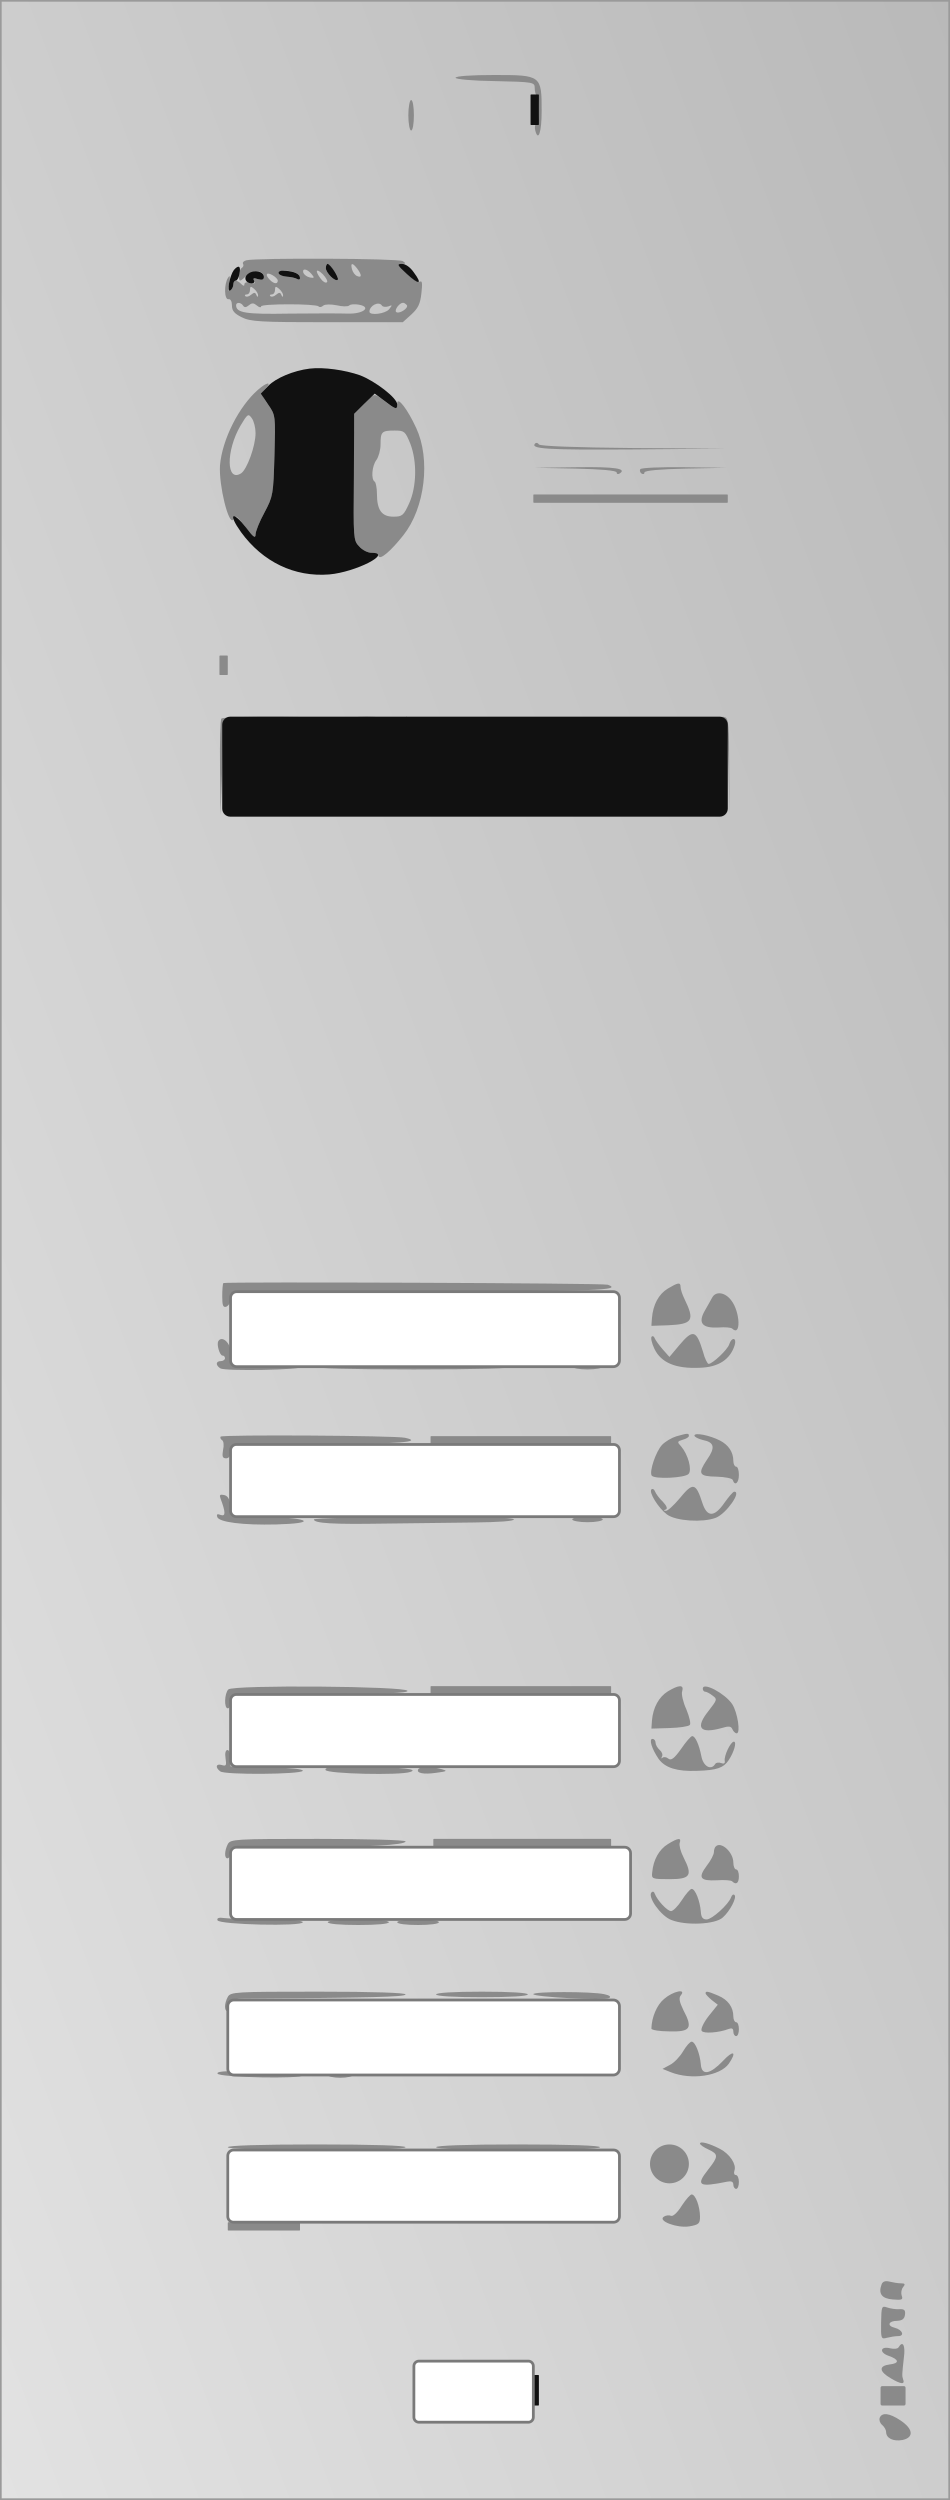
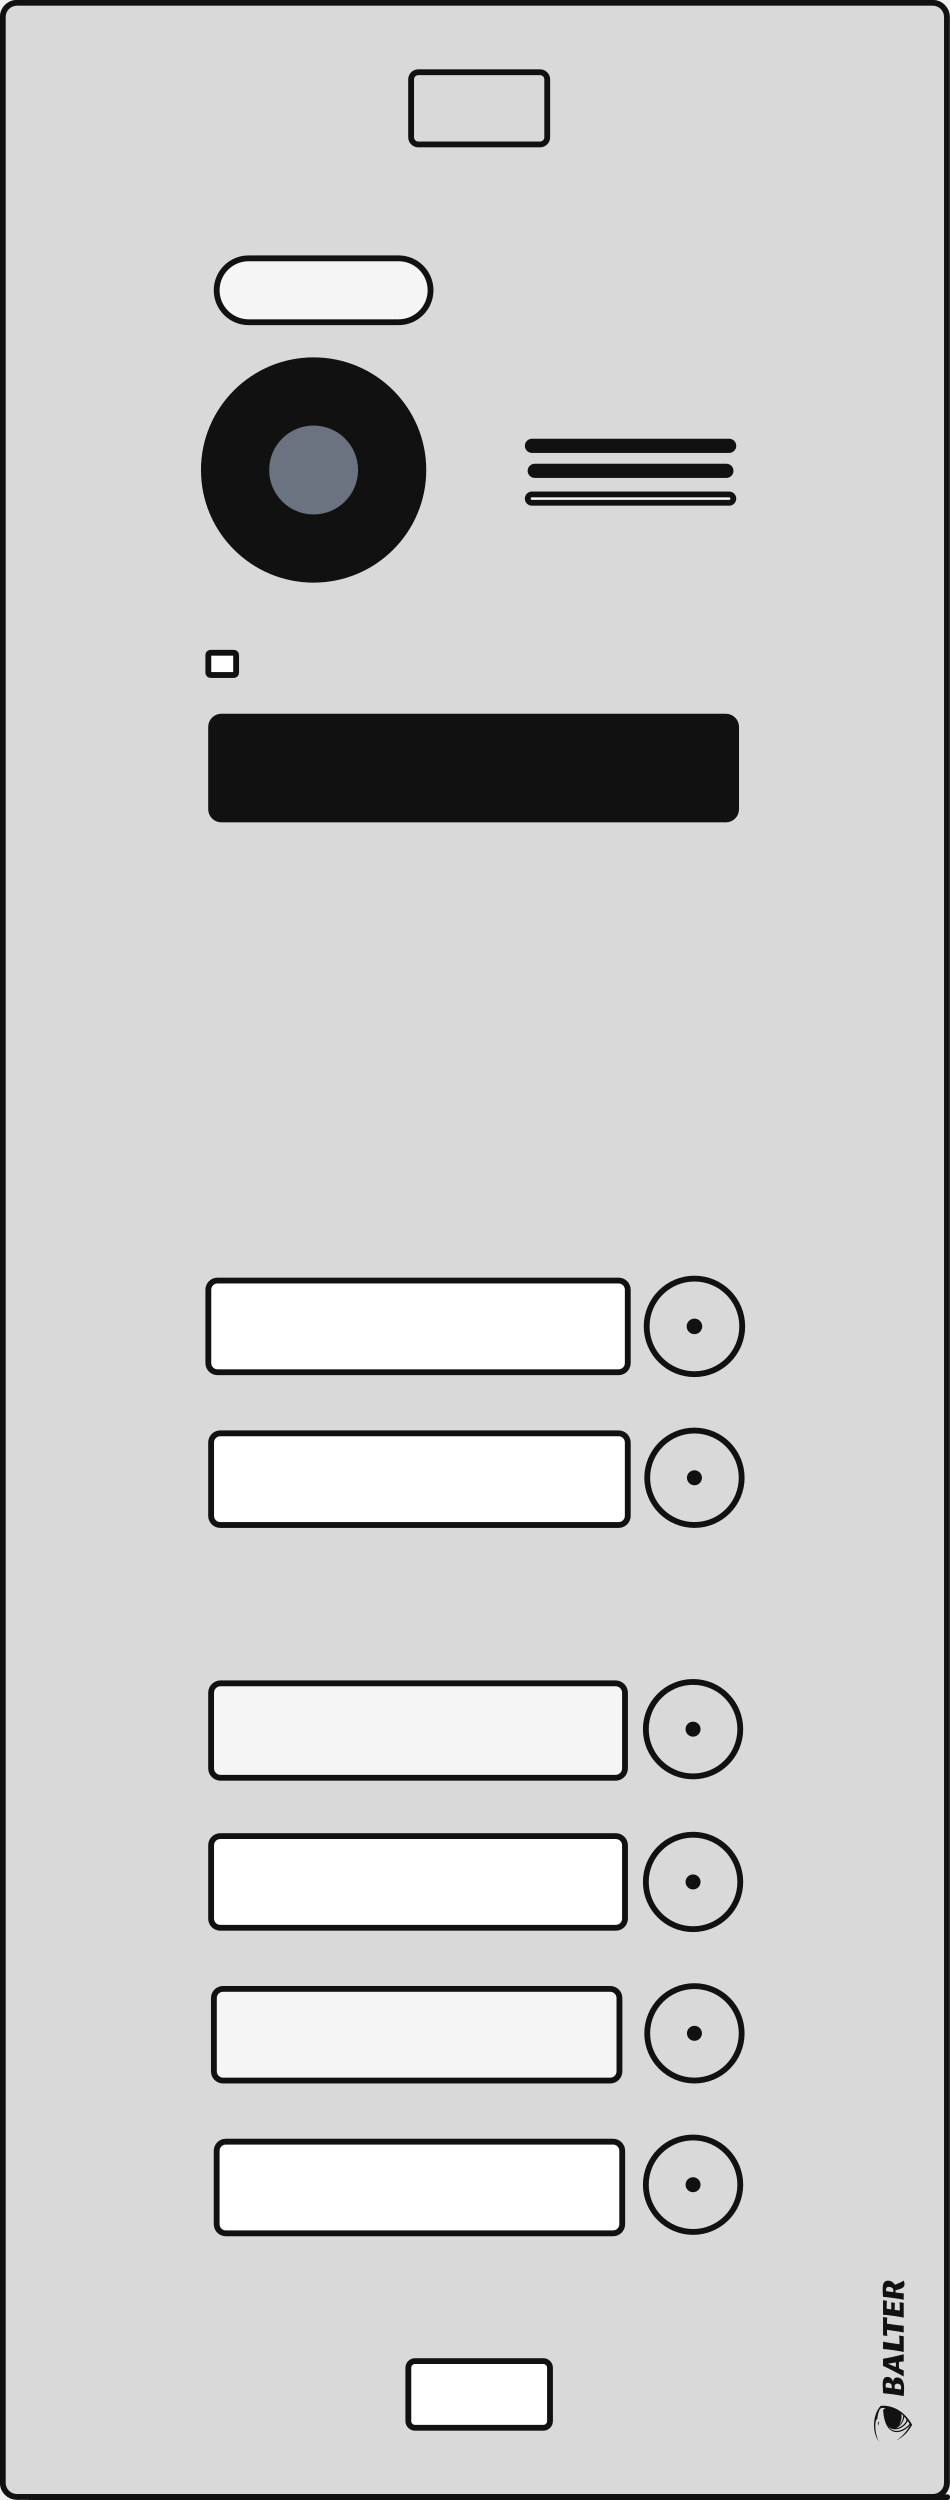
- <svg xmlns="http://www.w3.org/2000/svg" viewBox="0 0 342 900" width="342" height="900" role="img" aria-label="EVO-HD-6FAM · Video-Türstation, 6 Klingeltaster (Illustration)">
-   <defs>
-     <linearGradient id="steel" x1="0" y1="0" x2="1" y2="1">
-       <stop offset="0" stop-color="#e2e2e2" />
-       <stop offset=".5" stop-color="#cdcdcd" />
-       <stop offset="1" stop-color="#b9b9b9" />
-     </linearGradient>
-     <linearGradient id="white" x1="0" y1="0" x2="0" y2="1">
-       <stop offset="0" stop-color="#ffffff" />
-       <stop offset="1" stop-color="#f0f0f0" />
-     </linearGradient>
-     <linearGradient id="black" x1="0" y1="0" x2="1" y2="1">
-       <stop offset="0" stop-color="#2e2e2e" />
-       <stop offset="1" stop-color="#161616" />
-     </linearGradient>
-   </defs>
-   <path transform="translate(0,900) scale(0.1,-0.1)" d="M0 4500 l0 -4500 1710 0 1710 0 0 4500 0 4500 -1710 0 -1710 0 0 -4500z" fill="url(#steel)" fill-rule="evenodd" stroke="#9a9a9a" stroke-width="1.2" vector-effect="non-scaling-stroke" />
-   <rect x="192" y="178" width="70" height="3" rx="0.2" fill="#8a8a8a" />
-   <rect x="79" y="236" width="3" height="7" rx="0.2" fill="#8a8a8a" />
-   <rect x="155" y="517" width="65" height="3" rx="0.2" fill="#8a8a8a" />
-   <rect x="155" y="607" width="65" height="3" rx="0.2" fill="#8a8a8a" />
-   <rect x="156" y="662" width="64" height="3" rx="0.2" fill="#8a8a8a" />
-   <ellipse cx="241.0" cy="779.0" rx="7.0" ry="7.0" fill="#8a8a8a" />
-   <rect x="82" y="800" width="26" height="3" rx="0.2" fill="#8a8a8a" />
-   <rect x="317" y="859" width="9" height="7" rx="0.6" fill="#8a8a8a" />
-   <path transform="translate(0,900) scale(0.1,-0.1)" d="M1640 8720 c0 -5 59 -11 143 -12 138 -3 142 -4 142 -25 0 -11 3 -25 8 -29 10 -10 9 -92 -2 -98 -5 -3 -7 -15 -4 -26 11 -42 23 -5 23 71 0 128 -2 129 -171 129 -83 0 -139 -4 -139 -10z M1470 8585 c0 -30 5 -55 10 -55 6 0 10 25 10 55 0 30 -4 55 -10 55 -5 0 -10 -25 -10 -55z M887 8063 c-9 -2 -15 -8 -12 -13 3 -5 1 -11 -5 -15 -10 -6 -14 -45 -5 -45 3 0 14 9 24 19 22 22 61 18 61 -6 0 -10 -6 -12 -21 -8 -16 5 -19 4 -14 -6 6 -9 2 -11 -13 -7 -13 4 -22 1 -22 -5 0 -8 -4 -7 -12 1 -16 16 -28 15 -28 -2 0 -8 -5 -18 -11 -22 -8 -4 -9 4 -4 27 4 25 3 30 -4 19 -15 -22 -14 -81 2 -77 7 1 12 -8 12 -23 0 -19 9 -29 35 -42 31 -16 68 -18 307 -18 l273 0 31 28 c24 22 32 38 36 76 4 34 3 47 -5 42 -6 -3 -28 10 -49 29 -32 29 -35 35 -18 35 17 0 17 2 5 10 -15 10 -527 12 -563 3z m316 -39 c11 -14 16 -28 13 -31 -9 -9 -43 25 -43 42 0 21 9 18 30 -11z m83 9 c17 -23 17 -34 0 -27 -8 3 -16 14 -19 25 -6 24 2 24 19 2z m-218 -17 c7 -4 12 -12 12 -17 0 -6 -5 -7 -11 -3 -7 4 -23 7 -37 8 -14 1 -27 6 -29 12 -4 13 45 12 65 0z m53 -2 c12 -14 11 -16 -5 -13 -11 2 -21 10 -24 17 -5 17 13 15 29 -4z m56 -30 c-4 -4 -14 1 -22 12 -22 29 -18 41 7 17 12 -13 19 -26 15 -29z m-177 6 c0 -14 -14 -12 -28 2 -19 19 -14 30 8 18 11 -6 20 -15 20 -20z m-71 -54 c0 -6 -3 -6 -6 2 -4 10 -8 10 -19 1 -8 -7 -17 -9 -21 -5 -3 3 -1 6 5 6 7 0 12 7 12 16 0 14 3 14 15 4 8 -7 15 -18 14 -24z m90 0 c0 -6 -3 -6 -6 2 -4 10 -8 10 -19 1 -8 -7 -17 -9 -21 -5 -3 3 -1 6 5 6 7 0 12 7 12 16 0 14 3 14 15 4 8 -7 15 -18 14 -24z m-144 -36 c5 -8 11 -7 21 1 11 9 17 9 29 -1 8 -7 15 -8 15 -3 0 10 197 10 207 0 3 -4 11 -3 17 3 7 5 27 5 48 1 20 -5 40 -5 45 -1 4 5 20 6 36 3 46 -9 14 -34 -42 -32 -25 1 -119 1 -209 0 -159 -3 -192 3 -192 30 0 12 17 11 25 -1z m500 0 c3 -5 13 -6 23 -3 15 6 15 5 3 -10 -13 -17 -71 -24 -71 -9 0 22 34 39 45 22z m90 1 c6 -11 -29 -33 -39 -24 -7 7 12 33 25 33 4 0 10 -4 14 -9z M929 7597 c-69 -60 -129 -179 -137 -272 -5 -71 32 -221 48 -195 10 16 8 18 49 -34 24 -30 31 -34 31 -20 0 11 14 46 32 79 31 58 32 65 36 205 4 143 4 145 -23 184 -25 36 -25 39 -9 57 24 26 5 24 -27 -4z m-9 -156 c0 -47 -31 -131 -52 -145 -54 -34 -55 81 -2 172 25 42 28 44 40 27 8 -10 14 -35 14 -54z M1310 7545 l-35 -36 -2 -227 c-1 -218 -1 -228 20 -249 11 -13 31 -23 43 -23 12 0 24 -6 27 -12 5 -15 43 17 89 75 78 98 99 274 46 387 -31 67 -67 114 -68 88 0 -24 -5 -23 -44 7 -41 31 -36 32 -76 -10z m167 -142 c25 -65 23 -155 -4 -215 -20 -44 -25 -48 -57 -48 -42 0 -59 24 -59 82 0 21 -4 41 -8 44 -14 8 -10 57 6 78 8 11 15 36 15 56 0 46 4 50 51 50 35 0 38 -3 56 -47z M1927 7404 c-20 -20 36 -24 346 -22 l342 3 -334 2 c-210 2 -337 7 -341 13 -4 6 -9 7 -13 4z M2073 7313 c92 -2 147 -7 147 -14 0 -6 5 -7 10 -4 29 18 -15 25 -153 23 l-152 -2 148 -3z M2305 7311 c-3 -5 -1 -12 5 -16 5 -3 10 -2 10 4 0 7 55 12 148 14 l147 3 -152 2 c-86 1 -154 -2 -158 -7z M797 6413 c-4 -3 -6 -83 -5 -177 l2 -171 6 170 5 170 55 3 c68 4 303 -8 296 -15 -6 -7 38 -43 52 -43 25 0 32 -27 12 -45 -20 -19 -27 -45 -11 -45 5 0 11 9 14 20 6 22 39 27 55 8 5 -7 13 -32 17 -55 10 -60 25 -54 18 7 -3 28 -4 50 -2 50 2 0 53 -25 113 -56 60 -30 113 -51 117 -47 14 14 88 197 83 205 -3 4 -38 8 -79 8 -49 0 -75 4 -78 13 -4 10 -6 10 -6 0 -1 -15 -71 -18 -71 -3 0 6 -30 10 -70 10 -40 0 -70 -4 -70 -10 0 -5 -7 -10 -15 -10 -8 0 -15 5 -15 10 0 11 -412 14 -423 3z M2607 6408 c8 -10 14 -68 16 -179 l3 -164 -1 174 c0 146 -2 175 -15 179 -12 4 -13 2 -3 -10z M804 4381 c-2 -2 -4 -24 -4 -47 0 -34 3 -42 15 -38 8 4 15 14 15 24 0 11 5 22 11 25 6 4 314 7 685 7 619 -1 718 3 662 23 -16 6 -1378 11 -1384 6z M2404 4361 c-33 -20 -53 -58 -57 -106 l-2 -28 60 2 c89 4 97 17 59 95 -8 16 -14 35 -14 43 0 18 -9 16 -46 -6z M2564 4329 c-5 -9 -17 -31 -27 -48 -25 -44 -9 -63 49 -60 24 2 46 0 50 -4 32 -31 29 59 -3 101 -22 30 -56 35 -69 11z M2446 4158 l-36 -43 -24 27 c-13 15 -26 33 -29 40 -2 7 -8 10 -11 6 -4 -3 0 -23 10 -44 24 -50 77 -72 163 -68 68 2 110 30 126 82 8 27 -11 30 -20 2 -6 -19 -60 -70 -74 -70 -4 0 -14 19 -20 43 -24 79 -36 83 -85 25z M786 4172 c-7 -12 5 -52 15 -52 5 0 9 -4 9 -10 0 -5 -7 -10 -15 -10 -18 0 -20 -14 -2 -26 15 -11 297 -6 297 6 0 4 -53 11 -117 15 -141 8 -143 8 -143 38 0 33 -31 60 -44 39z M1130 4080 c0 -6 127 -10 360 -10 233 0 360 4 360 10 0 6 -127 10 -360 10 -233 0 -360 -4 -360 -10z M2060 4080 c0 -5 25 -10 55 -10 30 0 55 5 55 10 0 6 -25 10 -55 10 -30 0 -55 -4 -55 -10z M794 3828 c-2 -4 0 -9 6 -13 5 -3 7 -19 3 -35 -4 -23 -2 -30 11 -30 9 0 16 8 16 19 0 11 4 22 8 25 5 3 149 6 320 7 279 1 369 8 300 23 -36 8 -659 12 -664 4z M2434 3829 c-16 -5 -40 -19 -51 -31 -22 -24 -46 -95 -37 -110 9 -14 120 -9 133 6 13 15 -2 70 -27 99 -15 16 -14 18 6 24 12 3 22 9 22 14 0 10 -4 10 -46 -2z M2500 3832 c0 -5 14 -12 30 -16 42 -8 46 -27 15 -71 -34 -51 -29 -60 35 -61 31 -1 56 -6 58 -12 7 -23 22 -11 22 18 0 17 -4 30 -10 30 -5 0 -10 9 -10 21 0 31 -17 57 -48 73 -37 19 -92 30 -92 18z M2446 3605 c-21 -25 -43 -45 -49 -44 -9 0 -9 2 0 5 7 3 3 13 -11 28 -13 12 -25 29 -28 37 -3 8 -9 11 -13 7 -10 -10 25 -67 56 -90 32 -24 129 -30 176 -12 38 15 94 95 66 94 -5 -1 -20 -19 -35 -40 -36 -52 -62 -53 -79 -2 -24 75 -34 77 -83 17z M794 3605 c18 -48 19 -65 1 -59 -13 5 -16 3 -13 -7 6 -19 92 -30 213 -27 145 4 126 22 -30 28 l-130 5 -5 35 c-3 24 -11 36 -24 38 -14 3 -17 0 -12 -13z M1130 3530 c0 -14 69 -18 250 -15 96 1 241 3 323 4 94 1 147 5 147 11 0 7 -116 10 -360 10 -198 -1 -360 -6 -360 -10z M2060 3530 c0 -5 25 -10 55 -10 30 0 55 5 55 10 0 6 -25 10 -55 10 -30 0 -55 -4 -55 -10z M822 2918 c-14 -14 -16 -68 -2 -68 6 0 10 9 10 19 0 11 4 22 8 25 5 3 149 6 321 7 230 1 311 4 308 12 -5 17 -628 22 -645 5z M2404 2911 c-32 -20 -53 -58 -57 -105 l-2 -29 65 2 c36 1 69 6 73 11 5 4 -1 29 -12 56 -12 26 -19 56 -15 66 7 24 -12 23 -52 -1z M2530 2921 c0 -6 4 -11 8 -11 5 0 17 -6 27 -14 18 -13 17 -15 -14 -55 -49 -61 -32 -84 47 -62 26 8 34 7 39 -5 3 -7 10 -14 15 -14 15 0 3 76 -16 105 -26 39 -106 81 -106 56z M2452 2704 c-25 -35 -36 -43 -46 -35 -7 6 -17 7 -21 3 -5 -4 -5 -2 -2 4 4 7 0 17 -8 24 -8 7 -15 19 -15 26 0 8 -5 14 -11 14 -14 0 -2 -37 22 -72 23 -32 66 -46 139 -43 71 2 95 11 113 38 20 30 30 67 19 67 -12 0 -36 -51 -33 -69 2 -9 -3 -12 -13 -8 -8 3 -18 2 -21 -3 -15 -25 -43 -9 -50 27 -8 42 -22 73 -33 73 -5 0 -23 -21 -40 -46z M812 2670 c4 -26 2 -29 -14 -24 -21 6 -24 -9 -5 -23 16 -13 290 -11 297 2 3 6 -43 11 -127 13 l-133 3 0 29 c0 17 -5 30 -11 30 -7 0 -10 -12 -7 -30z M1172 2628 c5 -14 269 -20 305 -7 31 10 -24 16 -171 19 -111 1 -137 -1 -134 -12z M1506 2631 c-9 -14 18 -20 65 -13 39 5 41 7 19 13 -36 10 -78 10 -84 0z M820 2361 c-12 -24 -13 -51 -1 -51 5 0 11 9 14 20 5 19 14 20 240 20 250 0 387 8 387 21 0 5 -142 9 -315 9 -300 0 -315 -1 -325 -19z M2404 2361 c-31 -19 -52 -56 -56 -101 -3 -24 -1 -25 62 -25 76 0 84 13 51 78 -11 21 -17 45 -14 53 7 19 -6 18 -43 -5z M2577 2353 c-4 -3 -7 -13 -7 -21 0 -8 -11 -30 -26 -49 -32 -43 -24 -55 37 -52 27 2 52 0 55 -4 14 -14 24 -6 24 18 0 14 -4 25 -10 25 -5 0 -10 11 -10 25 0 37 -44 77 -63 58z M2455 2160 c-14 -22 -32 -40 -39 -40 -14 0 -50 39 -59 63 -2 7 -7 9 -11 5 -17 -15 33 -86 71 -100 53 -21 158 -16 185 9 26 23 52 73 42 81 -4 4 -9 0 -12 -8 -9 -26 -69 -80 -88 -80 -14 0 -20 8 -21 28 -3 38 -20 82 -33 82 -5 0 -21 -18 -35 -40z M783 2087 c5 -16 307 -23 307 -7 0 6 -47 10 -127 11 -71 0 -141 2 -156 4 -19 3 -27 0 -24 -8z M1180 2080 c0 -6 43 -10 110 -10 67 0 110 4 110 10 0 6 -43 10 -110 10 -67 0 -110 -4 -110 -10z M1430 2080 c0 -6 32 -10 75 -10 43 0 75 4 75 10 0 6 -32 10 -75 10 -43 0 -75 -4 -75 -10z M820 1811 c-13 -24 -13 -51 -1 -51 5 0 11 10 13 23 3 19 9 22 53 22 445 3 575 6 575 15 0 6 -112 10 -315 10 -300 0 -315 -1 -325 -19z M1570 1820 c0 -6 62 -10 165 -10 103 0 165 4 165 10 0 6 -62 10 -165 10 -103 0 -165 -4 -165 -10z M1920 1821 c0 -10 257 -24 273 -14 8 5 1 10 -18 14 -45 10 -255 10 -255 0z M2391 1804 c-26 -21 -45 -66 -46 -107 0 -5 29 -10 65 -10 76 -2 85 11 50 77 -14 29 -17 43 -9 53 21 25 -28 15 -60 -13z M2540 1824 c0 -3 10 -14 22 -24 l22 -17 -33 -41 c-18 -23 -29 -47 -25 -53 6 -11 62 -7 98 7 11 4 16 1 16 -10 0 -9 5 -16 10 -16 6 0 10 11 10 25 0 14 -4 25 -10 25 -5 0 -10 9 -10 21 0 33 -19 60 -55 75 -38 16 -45 17 -45 8z M2459 1615 c-12 -20 -33 -42 -48 -49 l-26 -14 30 -12 c74 -29 177 -14 209 31 30 44 16 50 -22 9 -46 -48 -76 -53 -79 -12 -3 38 -20 82 -33 82 -6 0 -20 -16 -31 -35z M783 1535 c5 -14 307 -20 307 -6 0 7 -33 12 -87 13 -182 4 -223 3 -220 -7z M1180 1530 c0 -5 20 -10 45 -10 25 0 45 5 45 10 0 6 -20 10 -45 10 -25 0 -45 -4 -45 -10z M2520 1283 c0 -4 14 -14 30 -21 37 -17 37 -25 -1 -73 -45 -57 -34 -64 69 -43 15 3 22 0 22 -11 0 -8 5 -15 10 -15 6 0 10 11 10 25 0 14 -5 25 -11 25 -6 0 -8 7 -5 16 8 22 -17 60 -52 78 -39 20 -72 29 -72 19z M820 1270 c0 -6 113 -10 320 -10 207 0 320 4 320 10 0 6 -113 10 -320 10 -207 0 -320 -4 -320 -10z M1570 1270 c0 -6 105 -10 295 -10 190 0 295 4 295 10 0 6 -105 10 -295 10 -190 0 -295 -4 -295 -10z M2454 1059 c-14 -23 -31 -39 -38 -36 -7 3 -19 2 -26 -3 -24 -15 47 -42 91 -35 35 6 39 10 39 35 0 36 -16 80 -30 80 -5 0 -21 -18 -36 -41z M3174 777 c-13 -34 0 -52 40 -55 33 -3 38 -1 32 14 -3 9 -1 23 5 30 9 11 7 14 -7 14 -11 0 -29 3 -41 6 -15 4 -25 1 -29 -9z M3172 639 c-1 -58 0 -61 21 -55 12 3 30 6 40 6 25 0 16 23 -12 30 -29 7 -23 25 9 25 18 1 26 7 28 22 2 16 -2 21 -20 20 -13 -1 -32 2 -44 6 -20 7 -21 4 -22 -54z M3235 550 c-3 -6 -17 -7 -30 -4 -36 9 -41 -15 -6 -27 38 -13 40 -27 4 -31 -40 -5 -39 -25 4 -50 37 -22 52 -23 44 -3 -4 12 -4 15 3 78 6 44 -4 62 -19 37z M3167 296 c-3 -8 1 -20 9 -26 8 -7 14 -18 14 -25 0 -23 26 -35 59 -29 42 9 39 40 -8 71 -39 26 -66 29 -74 9z" fill="#8a8a8a" fill-rule="evenodd" />
-   <rect x="191" y="34" width="3" height="11" rx="0.2" fill="#111111" />
-   <rect x="80" y="258" width="182" height="36" rx="2.9" fill="#111111" />
-   <rect x="191" y="855" width="3" height="11" rx="0.2" fill="#111111" />
-   <path transform="translate(0,900) scale(0.1,-0.1)" d="M1173 8035 c0 -17 34 -51 43 -42 6 6 -26 56 -37 57 -3 0 -6 -7 -6 -15z M1464 8014 c45 -41 58 -38 26 5 -13 19 -30 31 -43 31 -19 0 -18 -4 17 -36z M842 8028 c-15 -20 -27 -82 -13 -74 6 4 11 14 11 22 0 8 4 14 9 14 5 0 11 11 13 25 6 27 -3 33 -20 13z M894 8015 c-19 -13 -11 -35 12 -35 9 0 12 5 8 11 -4 8 0 9 15 4 15 -4 21 -2 21 8 0 20 -35 28 -56 12z M1003 8016 c2 -6 15 -11 29 -12 14 -1 30 -4 37 -8 6 -4 11 -3 11 3 0 14 -19 24 -52 26 -18 2 -27 -2 -25 -9z M1115 7673 c-58 -7 -122 -34 -149 -62 l-27 -28 26 -39 c27 -39 27 -40 23 -184 -4 -140 -5 -147 -36 -205 -18 -33 -32 -68 -32 -79 0 -15 -8 -10 -32 22 -51 66 -69 54 -20 -14 78 -107 192 -162 317 -152 95 8 232 78 152 78 -13 0 -33 10 -44 23 -21 21 -21 31 -19 250 l1 227 37 37 37 36 35 -26 c40 -31 46 -33 46 -13 0 23 -79 84 -134 105 -54 19 -131 30 -181 24z" fill="#111111" fill-rule="evenodd" />
-   <rect x="83" y="465" width="140" height="27" rx="2.2" fill="#ffffff" stroke="#7a7a7a" stroke-width="1" vector-effect="non-scaling-stroke" />
-   <rect x="83" y="520" width="140" height="26" rx="2.1" fill="#ffffff" stroke="#7a7a7a" stroke-width="1" vector-effect="non-scaling-stroke" />
-   <rect x="83" y="610" width="140" height="26" rx="2.1" fill="#ffffff" stroke="#7a7a7a" stroke-width="1" vector-effect="non-scaling-stroke" />
-   <rect x="83" y="665" width="144" height="26" rx="2.1" fill="#ffffff" stroke="#7a7a7a" stroke-width="1" vector-effect="non-scaling-stroke" />
-   <rect x="82" y="720" width="141" height="27" rx="2.2" fill="#ffffff" stroke="#7a7a7a" stroke-width="1" vector-effect="non-scaling-stroke" />
-   <rect x="82" y="774" width="141" height="26" rx="2.1" fill="#ffffff" stroke="#7a7a7a" stroke-width="1" vector-effect="non-scaling-stroke" />
-   <rect x="149" y="850" width="43" height="22" rx="1.8" fill="#ffffff" stroke="#7a7a7a" stroke-width="1" vector-effect="non-scaling-stroke" />
+ <svg xmlns="http://www.w3.org/2000/svg" viewBox="0 0 342 900" width="342" height="900" role="img" aria-label="EVO-HD-6FAM · Video-Türstation, 6 Klingeltaster (Skizze)">
+   <rect x="1.0" y="1.0" width="339.9" height="897.9" rx="5.1" fill="#D9D9D9" stroke="#111111" stroke-width="2.1" />
+   <circle cx="112.9" cy="169.2" r="39.5" fill="#111111" stroke="#111111" stroke-width="2.1" />
+   <circle cx="112.9" cy="169.2" r="16.0" fill="#6b7280" />
+   <rect x="76.0" y="258.0" width="189.0" height="37.0" rx="3.7" fill="#111111" stroke="#111111" stroke-width="2.1" />
+   <rect x="75.0" y="461.0" width="151.0" height="33.0" rx="3.3" fill="#FFFFFF" stroke="#111111" stroke-width="2.1" />
+   <rect x="76.0" y="516.0" width="150.0" height="33.0" rx="3.3" fill="#FFFFFF" stroke="#111111" stroke-width="2.1" />
+   <rect x="78.0" y="771.0" width="146.0" height="33.0" rx="3.3" fill="#FFFFFF" stroke="#111111" stroke-width="2.1" />
+   <rect x="76.0" y="661.0" width="149.0" height="33.0" rx="3.3" fill="#FFFFFF" stroke="#111111" stroke-width="2.1" />
+   <rect x="78.0" y="93.0" width="77.0" height="23.0" rx="11.5" fill="#F5F5F5" stroke="#111111" stroke-width="2.1" />
+   <rect x="76.0" y="606.0" width="149.0" height="34.0" rx="3.4" fill="#F5F5F5" stroke="#111111" stroke-width="2.1" />
+   <rect x="147.0" y="850.0" width="51.0" height="24.0" rx="2.4" fill="#FFFFFF" stroke="#111111" stroke-width="2.1" />
+   <rect x="77.0" y="716.0" width="146.0" height="33.0" rx="3.3" fill="#F5F5F5" stroke="#111111" stroke-width="2.1" />
+   <circle cx="250.0" cy="732.0" r="17.0" fill="#D9D9D9" stroke="#111111" stroke-width="2.1" />
+   <circle cx="250.0" cy="732.0" r="2.7" fill="#111111" />
+   <circle cx="250.0" cy="532.0" r="17.0" fill="#D9D9D9" stroke="#111111" stroke-width="2.1" />
+   <circle cx="250.0" cy="532.0" r="2.7" fill="#111111" />
+   <circle cx="249.5" cy="622.5" r="17.0" fill="#D9D9D9" stroke="#111111" stroke-width="2.1" />
+   <circle cx="249.5" cy="622.5" r="2.7" fill="#111111" />
+   <circle cx="250.0" cy="477.5" r="17.2" fill="#D9D9D9" stroke="#111111" stroke-width="2.1" />
+   <circle cx="250.0" cy="477.5" r="2.8" fill="#111111" />
+   <circle cx="249.5" cy="677.5" r="17.0" fill="#D9D9D9" stroke="#111111" stroke-width="2.1" />
+   <circle cx="249.5" cy="677.5" r="2.7" fill="#111111" />
+   <circle cx="249.5" cy="786.5" r="17.0" fill="#D9D9D9" stroke="#111111" stroke-width="2.1" />
+   <circle cx="249.5" cy="786.5" r="2.7" fill="#111111" />
+   <rect x="148.0" y="26.0" width="49.0" height="26.0" rx="2.6" fill="#D9D9D9" stroke="#111111" stroke-width="2.1" />
+   <rect x="190.0" y="159.0" width="74.0" height="3.0" rx="1.5" fill="#111111" stroke="#111111" stroke-width="2.1" />
+   <rect x="190.0" y="178.0" width="74.0" height="3.0" rx="1.5" fill="#F5F5F5" stroke="#111111" stroke-width="2.1" />
+   <rect x="191.0" y="168.0" width="72.0" height="3.0" rx="1.5" fill="#111111" stroke="#111111" stroke-width="2.1" />
+   <rect x="75.0" y="235.0" width="10.0" height="8.0" rx="0.8" fill="#FFFFFF" stroke="#111111" stroke-width="2.1" />
+   <path d="M8.0 0.0H333.0" stroke="#111111" stroke-width="2.1" stroke-linecap="round" />
+   <path d="M11.0 899.0H341.0" stroke="#111111" stroke-width="2.1" stroke-linecap="round" />
+   <g transform="translate(314.64 879.00) rotate(-90) scale(0.146)">
+     <g>
+       <path fill="#111111" d="M159.66,32.74c0,3.79-1.1,6.91-3.37,9.35-2.27,2.44-4.89,3.96-7.83,4.38l-.08.67c5.98.25,9.94,4.13,9.94,9.44,0,11.88-9.69,17.61-25.95,17.61-8.09,0-14.74-.34-20.05-1.01,1.6-7.67,2.95-15.42,3.96-23.08l.67-4.63c.59-4.46,1.43-12.22,2.53-23.08,11.21-.67,18.28-1.01,21.23-1.01,13.73,0,18.96,3.71,18.96,11.37ZM128.57,66.19c1.09.51,2.78.76,5.05.76,2.44,0,4.38-.42,5.73-1.18,2.44-2.11,3.71-5.05,3.71-8.68,0-5.31-4.63-7.5-12.38-6.07l-2.11,15.16ZM131.69,43.78c3.29.34,6.15.17,8.42-.51,3.29-1.85,4.97-4.8,4.97-8.85s-2.11-5.81-6.4-5.81c-2.53,0-4.13.17-4.89.42l-2.11,14.74Z" />
+       <path fill="#111111" d="M197.65,73.26c.08-2.86,0-5.39-.42-7.5l-.76-3.88c-5.48-.84-10.78-.84-15.92,0l-1.68,3.45c-1.26,2.44-2.28,5.14-2.95,7.92h-15.33c3.62-6.23,8.68-15.5,15-27.88,6.4-12.38,10.11-20.05,11.12-23.08h17.78c.51,4.13,1.94,11.71,4.3,22.66,2.44,10.95,4.63,20.39,6.74,28.31h-17.86ZM191.92,35.02l-7.83,18.62c2.95.67,8.09.67,11.37,0l-3.12-18.62h-.42Z" />
+       <path fill="#111111" d="M260.08,73.26h-38.92c.76-2.61,2.27-11.29,4.55-26.2l.34-2.78c1.6-10.19,2.36-17.52,2.27-21.99h18.37c-1.09,4.21-2.36,11.71-3.96,22.49l-2.53,18.11h3.62c8.68,0,14.57-.34,17.86-1.1l-1.6,11.46Z" />
+       <path fill="#111111" d="M262.02,22.3h45.24l-1.35,10.53c-3.29-.59-7.5-.84-12.47-.84h-2.44l-2.36,16.17c-1.85,13.56-2.78,21.99-2.86,25.1h-16.6c.93-3.45,2.36-11.88,4.3-25.44l2.27-15.84h-2.19c-5.64,0-9.94.25-12.89.84l1.35-10.53Z" />
+       <path fill="#111111" d="M342.3,73.26h-36.56c1.09-3.96,2.44-11.79,4.21-23.59l.42-3.54c1.6-10.87,2.44-18.79,2.53-23.84h35.89l-1.43,9.52c-3.29-.42-9.77-.59-19.63-.59l-1.52,11.46c8.85,0,14.57-.17,17.35-.51l-1.43,9.44c-2.36-.42-8.09-.59-17.19-.59l-1.68,12.55c10.87,0,17.69-.25,20.56-.67l-1.52,10.36Z" />
+       <path fill="#111111" d="M349.89,73.26c.84-2.95,2.27-11.46,4.3-25.69l.42-3.62c1.6-10.45,2.36-17.61,2.44-21.57,5.22-.67,12.05-1.01,20.47-1.01,13.48,0,19.54,4.46,19.54,13.31,0,6.91-3.45,12.55-10.28,16.93,3.71,9.6,7.16,16.85,10.45,21.74-3.12,1.26-6.07,1.94-8.68,1.94-4.63,0-8.09-2.27-10.28-6.74-1.52-2.95-3.2-8.09-5.05-15.58h-5.22l-.51,3.12c-1.26,8.51-1.77,14.24-1.68,17.19h-15.92ZM374.91,29.63c-1.43,0-2.7.08-3.79.34l-2.36,17.35c3.45.59,6.23.51,8.42-.34,2.44-2.11,4.55-6.32,4.55-10.36,0-4.63-2.27-6.99-6.82-6.99Z" />
+     </g>
+     <path fill="#111111" fill-rule="evenodd" d="M88.47,16.84c1.96,29.28-12.88,57.77-46.76,77.16-15.73-7.73-31.89-23.39-38.41-38.72,8.72,13.9,22.74,26.14,38.01,34.13C19.99,72.29,4.11,27.42,77.59,22.41c2.47.81,4.61,4.01,5.05,6.37,0,0,2.52-10.94-2.61-14.21-5.13-3.27-15.31-5.77-24.05-6.47-.71-1.35-1.46-2.35-4.17-3.31C39.74,1.06,13.44,4.18,0,12.38,22.45-5.83,68.17-3.62,88.47,16.84h0ZM36.49,36.37c-19.83,14.75-6.48,40.39,7.33,51.43,1.56-.91,5.45-3.37,7.55-4.92-13.57-4.06-30.41-29.45-14.88-46.51h0ZM33,53.78c.61,9.04,9.84,24.66,21.42,26.41,1.67-1.14,4.85-3.42,7.01-5.42-12.51-1.04-24.93-11.43-28.42-20.98h0ZM39.25,60.44s9.22,11.12,24.85,11.49c1.18-1.09,2.91-2.55,4.69-4.65-10.71,2.62-24.91-2.22-29.54-6.84h0ZM39.28,9.78c1.4.61,3.68,1.6,7.36,2.43,1.64-.3,2.86-1.34,3.04-1.58-1.95-1.16-8.21-1.16-10.4-.85Z" />
+   </g>
</svg>
